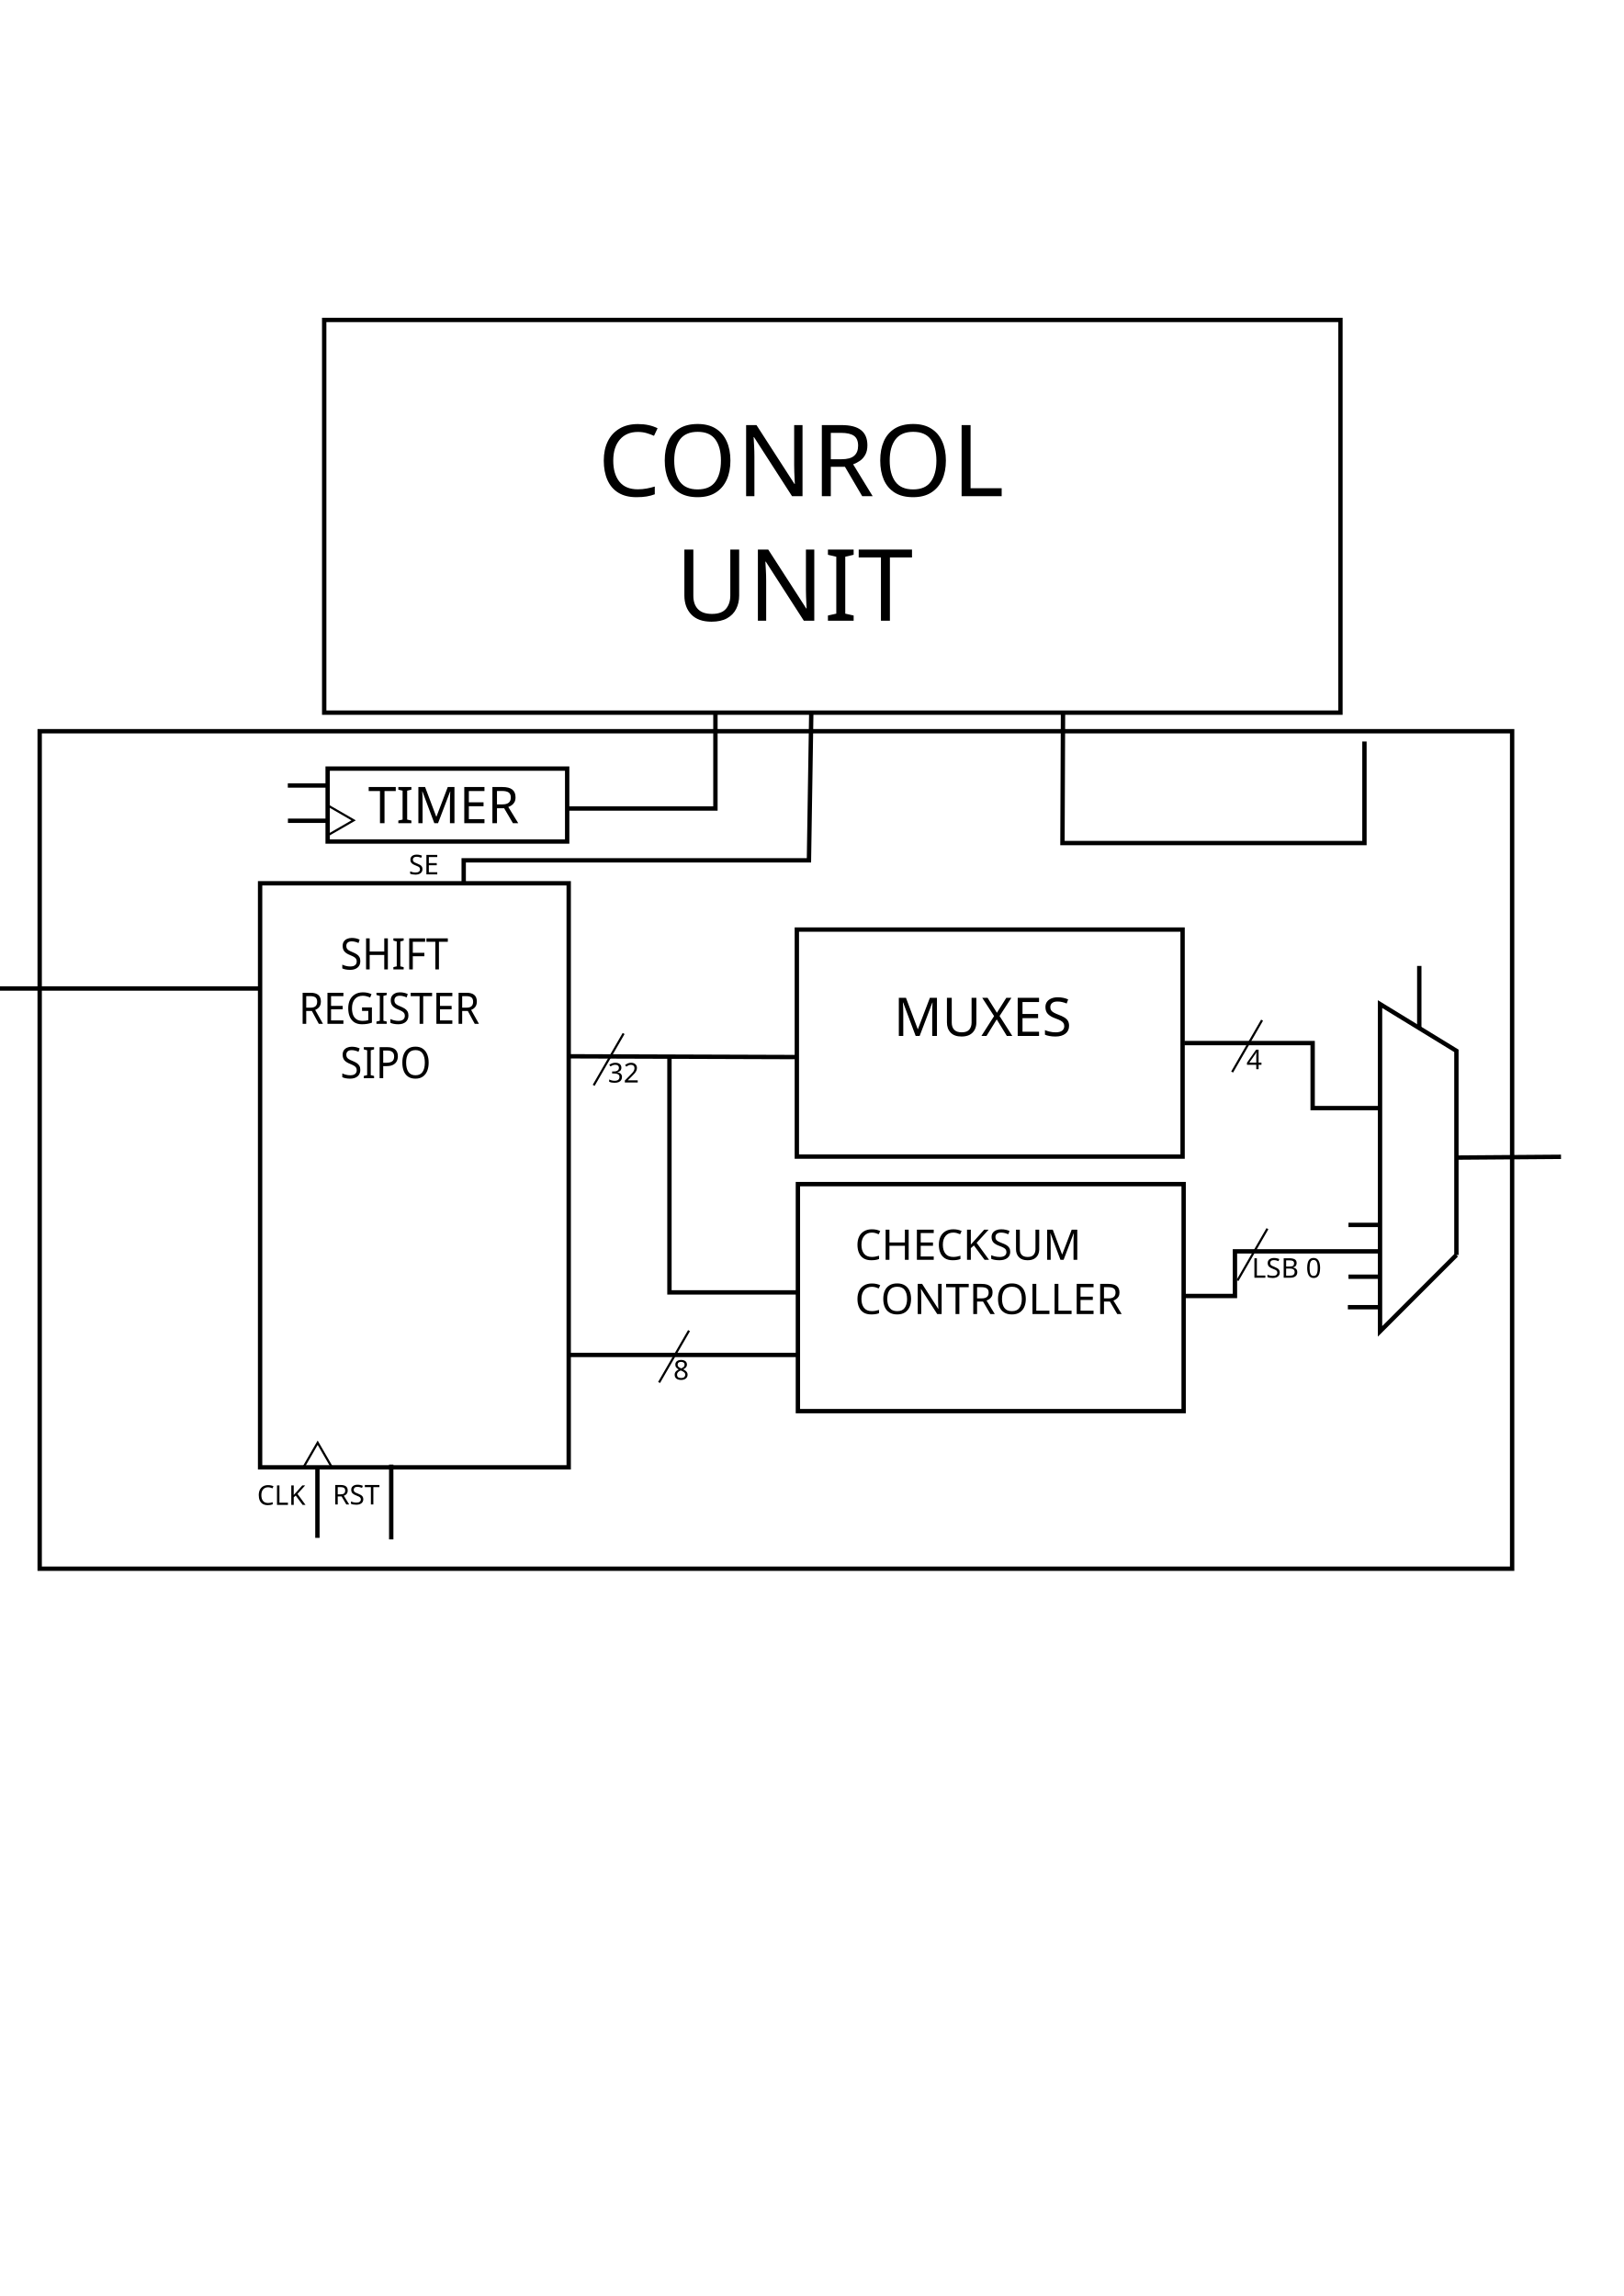
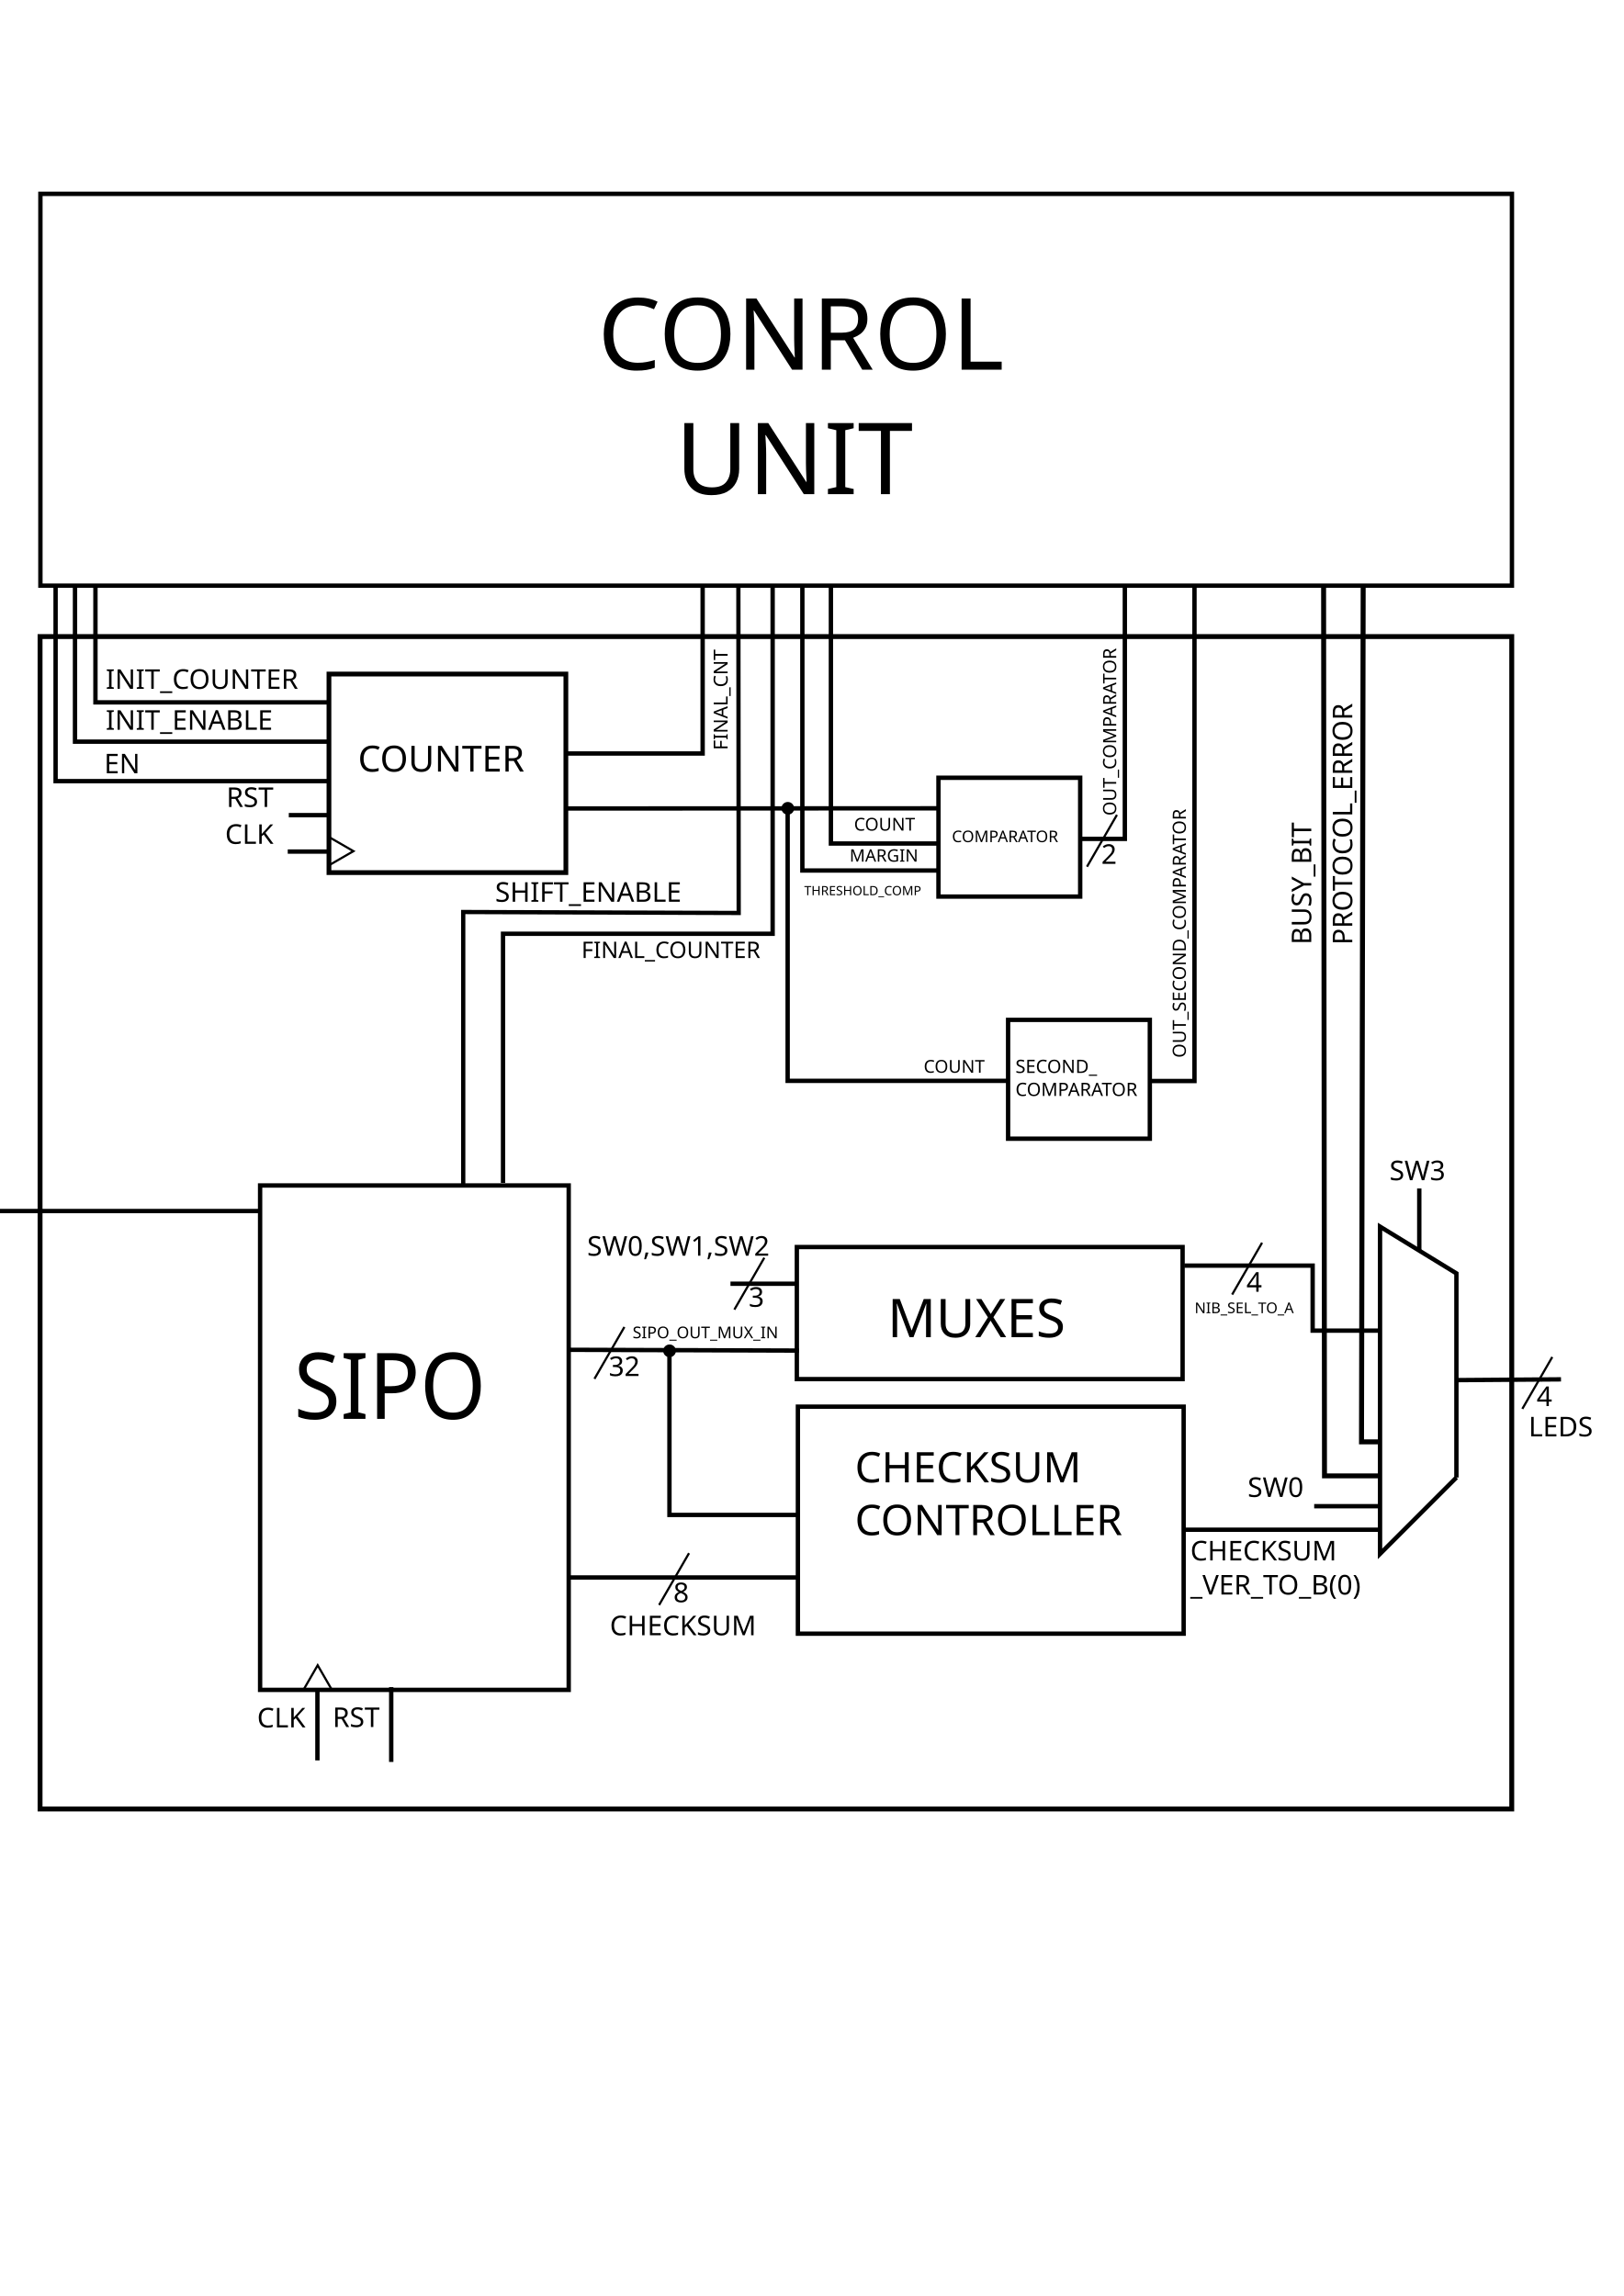
<svg xmlns="http://www.w3.org/2000/svg" width="210mm" height="297mm" viewBox="0 0 744.094 1052.362" id="svg2" version="1.1">
  <defs id="defs4" />
  <g id="layer1">
-     <rect style="fill:none;fill-opacity:1;stroke:#000000;stroke-width:2;stroke-linecap:round;stroke-miterlimit:4;stroke-dasharray:none;stroke-opacity:1" id="rect4136" width="465.714" height="180" x="148.571" y="146.648" />
-     <rect style="fill:none;fill-opacity:1;stroke:#000000;stroke-width:2;stroke-linecap:round;stroke-miterlimit:4;stroke-dasharray:none;stroke-opacity:1" id="rect4146" width="141.421" height="267.69" x="119.198" y="404.854" />
-     <rect style="fill:none;fill-opacity:1;stroke:#000000;stroke-width:2;stroke-linecap:round;stroke-miterlimit:4;stroke-dasharray:none;stroke-opacity:1" id="rect4148" width="176.777" height="104.046" x="365.168" y="426.068" />
-     <rect style="fill:none;fill-opacity:1;stroke:#000000;stroke-width:2;stroke-linecap:round;stroke-miterlimit:4;stroke-dasharray:none;stroke-opacity:1" id="rect4148-3" width="176.777" height="104.046" x="365.652" y="542.74" />
-     <path style="fill:none;fill-rule:evenodd;stroke:#000000;stroke-width:2;stroke-linecap:butt;stroke-linejoin:miter;stroke-miterlimit:4;stroke-dasharray:none;stroke-opacity:1" d="m 667.429,575.219 -35,35 0,-150 35,21.429 0,93.571" id="path4179" />
-     <path style="fill:none;fill-rule:evenodd;stroke:#000000;stroke-width:2;stroke-linecap:butt;stroke-linejoin:miter;stroke-opacity:1;stroke-miterlimit:4;stroke-dasharray:none;marker-mid:" d="m 260,484.148 105.714,0.357" id="path4181" />
-     <path style="fill:none;fill-rule:evenodd;stroke:#000000;stroke-width:2;stroke-linecap:butt;stroke-linejoin:miter;stroke-opacity:1;stroke-miterlimit:4;stroke-dasharray:none" d="m 306.786,484.505 0,107.857 58.929,0" id="path4183" />
-     <path style="fill:none;fill-rule:evenodd;stroke:#000000;stroke-width:2;stroke-linecap:butt;stroke-linejoin:miter;stroke-opacity:1;stroke-miterlimit:4;stroke-dasharray:none" d="m 260.114,621.027 105.056,0" id="path4483" />
-     <path style="fill:none;fill-rule:evenodd;stroke:#000000;stroke-width:2;stroke-linecap:butt;stroke-linejoin:miter;stroke-opacity:1;stroke-miterlimit:4;stroke-dasharray:none" d="m 542.199,594.005 23.739,0 0,-20.456 66.418,0" id="path4489" />
-     <path style="fill:none;fill-rule:evenodd;stroke:#000000;stroke-width:2;stroke-linecap:butt;stroke-linejoin:miter;stroke-opacity:1;stroke-miterlimit:4;stroke-dasharray:none" d="m 617.961,561.428 13.637,0" id="path4491" />
-     <path style="fill:none;fill-rule:evenodd;stroke:#000000;stroke-width:2;stroke-linecap:butt;stroke-linejoin:miter;stroke-miterlimit:4;stroke-dasharray:none;stroke-opacity:1" d="m 617.969,585.176 14.619,0" id="path4491-5" />
-     <path style="fill:none;fill-rule:evenodd;stroke:#000000;stroke-width:2;stroke-linecap:butt;stroke-linejoin:miter;stroke-miterlimit:4;stroke-dasharray:none;stroke-opacity:1" d="m 617.69,599.148 14.619,0" id="path4491-5-3" />
-     <path style="fill:none;fill-rule:evenodd;stroke:#000000;stroke-width:2;stroke-linecap:butt;stroke-linejoin:miter;stroke-opacity:1;stroke-miterlimit:4;stroke-dasharray:none" d="m 542.704,478.09 58.841,0 0,29.799 31.062,0" id="path4539" />
-     <rect style="fill:none;fill-opacity:1;stroke:#000000;stroke-width:2;stroke-linecap:round;stroke-miterlimit:4;stroke-dasharray:none;stroke-opacity:1" id="rect4148-5" width="109.765" height="33.432" x="150.152" y="352.278" />
-     <path style="fill:none;fill-rule:evenodd;stroke:#000000;stroke-width:2;stroke-linecap:butt;stroke-linejoin:miter;stroke-opacity:1;stroke-miterlimit:4;stroke-dasharray:none" d="m 260,370.576 67.857,0 0,-43.929" id="path4566" />
-     <text xml:space="preserve" style="font-style:normal;font-weight:normal;font-size:19.104px;line-height:125%;font-family:sans-serif;letter-spacing:0px;word-spacing:0px;fill:#000000;fill-opacity:1;stroke:none;stroke-width:1px;stroke-linecap:butt;stroke-linejoin:miter;stroke-opacity:1" x="142.929" y="425.607" id="text4568" transform="scale(0.9578469,1.044008)">
-       <tspan id="tspan4570" x="142.929" y="425.607">    SHIFT</tspan>
-       <tspan x="142.929" y="449.488" id="tspan4572">REGISTER</tspan>
-       <tspan x="142.929" y="473.368" id="tspan4574">    SIPO</tspan>
-       <tspan x="142.929" y="497.248" id="tspan4576" />
-     </text>
-     <text xml:space="preserve" style="font-style:normal;font-weight:normal;font-size:24.492px;line-height:125%;font-family:sans-serif;letter-spacing:0px;word-spacing:0px;fill:#000000;fill-opacity:1;stroke:none;stroke-width:1px;stroke-linecap:butt;stroke-linejoin:miter;stroke-opacity:1" x="409.537" y="474.834" id="text4588">
-       <tspan id="tspan4590" x="409.537" y="474.834">MUXES</tspan>
-     </text>
-     <text xml:space="preserve" style="font-style:normal;font-weight:normal;font-size:19.339px;line-height:125%;font-family:sans-serif;letter-spacing:0px;word-spacing:0px;fill:#000000;fill-opacity:1;stroke:none;stroke-width:1px;stroke-linecap:butt;stroke-linejoin:miter;stroke-opacity:1" x="391.759" y="577.438" id="text4592">
-       <tspan id="tspan4594" x="391.759" y="577.438">CHECKSUM</tspan>
-       <tspan x="391.759" y="602.28" id="tspan4596">CONTROLLER</tspan>
-     </text>
-     <flowRoot xml:space="preserve" id="flowRoot4598" style="font-style:normal;font-weight:normal;font-size:23.136px;line-height:125%;font-family:sans-serif;letter-spacing:0px;word-spacing:0px;fill:#000000;fill-opacity:1;stroke:none;stroke-width:1px;stroke-linecap:butt;stroke-linejoin:miter;stroke-opacity:1">
+     <rect style="fill:none;fill-opacity:1;stroke:#000000;stroke-width:2;stroke-linecap:round;stroke-miterlimit:4;stroke-dasharray:none;stroke-opacity:1" id="rect4136" width="674.361" height="179.596" x="18.514" y="88.85" />
+     <rect style="fill:none;fill-opacity:1;stroke:#000000;stroke-width:2;stroke-linecap:round;stroke-miterlimit:4;stroke-dasharray:none;stroke-opacity:1" id="rect4146" width="141.421" height="231.19" x="119.198" y="543.354" />
+     <rect style="fill:none;fill-opacity:1;stroke:#000000;stroke-width:2;stroke-linecap:round;stroke-miterlimit:4;stroke-dasharray:none;stroke-opacity:1" id="rect4148" width="176.777" height="60.546" x="365.168" y="571.568" />
+     <rect style="fill:none;fill-opacity:1;stroke:#000000;stroke-width:2;stroke-linecap:round;stroke-miterlimit:4;stroke-dasharray:none;stroke-opacity:1" id="rect4148-3" width="176.777" height="104.046" x="365.652" y="644.74" />
+     <path style="fill:none;fill-rule:evenodd;stroke:#000000;stroke-width:2;stroke-linecap:butt;stroke-linejoin:miter;stroke-miterlimit:4;stroke-dasharray:none;stroke-opacity:1" d="m 667.429,677.219 -35,35 0,-150 35,21.429 0,93.571" id="path4179" />
+     <path style="fill:none;fill-rule:evenodd;stroke:#000000;stroke-width:2;stroke-linecap:butt;stroke-linejoin:miter;stroke-miterlimit:4;stroke-dasharray:none;stroke-opacity:1" d="m 260.354,618.675 105.714,0.357" id="path4181" />
+     <path style="fill:none;fill-rule:evenodd;stroke:#000000;stroke-width:2;stroke-linecap:butt;stroke-linejoin:miter;stroke-miterlimit:4;stroke-dasharray:none;stroke-opacity:1" d="m 306.786,618.325 0,76.037 58.929,0" id="path4183" />
+     <path style="fill:none;fill-rule:evenodd;stroke:#000000;stroke-width:2;stroke-linecap:butt;stroke-linejoin:miter;stroke-miterlimit:4;stroke-dasharray:none;stroke-opacity:1" d="m 260.114,723.027 105.056,0" id="path4483" />
+     <path style="fill:none;fill-rule:evenodd;stroke:#000000;stroke-width:2.29;stroke-linecap:butt;stroke-linejoin:miter;stroke-miterlimit:4;stroke-dasharray:none;stroke-opacity:1" d="m 624.704,268.039 -0.731,375.179 -0.034,17.657 7.577,0" id="path4491" />
+     <path style="fill:none;fill-rule:evenodd;stroke:#000000;stroke-width:2.27;stroke-linecap:butt;stroke-linejoin:miter;stroke-miterlimit:4;stroke-dasharray:none;stroke-opacity:1;marker-mid:" d="m 606.565,268.35 0.378,373.655 0.035,34.455 25.764,0" id="path4491-5" />
+     <path style="fill:none;fill-rule:evenodd;stroke:#000000;stroke-width:2;stroke-linecap:butt;stroke-linejoin:miter;stroke-miterlimit:4;stroke-dasharray:none;stroke-opacity:1" d="m 542.516,701.148 13.447,0 76.347,0" id="path4491-5-3" />
+     <path style="fill:none;fill-rule:evenodd;stroke:#000000;stroke-width:2;stroke-linecap:butt;stroke-linejoin:miter;stroke-miterlimit:4;stroke-dasharray:none;stroke-opacity:1" d="m 542.704,580.09 12.198,0 46.644,0 0,29.799 31.062,0" id="path4539" />
+     <rect style="fill:none;fill-opacity:1;stroke:#000000;stroke-width:2.182;stroke-linecap:round;stroke-miterlimit:4;stroke-dasharray:none;stroke-opacity:1" id="rect4148-5" width="108.575" height="91.019" x="150.747" y="308.945" />
+     <text xml:space="preserve" style="font-style:normal;font-weight:normal;font-size:40.39px;line-height:125%;font-family:sans-serif;letter-spacing:0px;word-spacing:0px;fill:#000000;fill-opacity:1;stroke:none;stroke-width:1px;stroke-linecap:butt;stroke-linejoin:miter;stroke-opacity:1" x="98.636" y="521.952" id="text4568" transform="scale(0.957847,1.044008)">
+       <tspan x="98.636" y="521.952" id="tspan4572">   </tspan>
+       <tspan x="98.636" y="572.44" id="tspan4282" />
+       <tspan x="98.636" y="622.927" id="tspan4574">    SIPO</tspan>
+       <tspan x="98.636" y="673.414" id="tspan4576" />
+     </text>
+     <text xml:space="preserve" style="font-style:normal;font-weight:normal;font-size:24.492px;line-height:125%;font-family:sans-serif;letter-spacing:0px;word-spacing:0px;fill:#000000;fill-opacity:1;stroke:none;stroke-width:1px;stroke-linecap:butt;stroke-linejoin:miter;stroke-opacity:1" x="406.709" y="612.897" id="text4588">
+       <tspan id="tspan4590" x="406.709" y="612.897">MUXES</tspan>
+     </text>
+     <text xml:space="preserve" style="font-style:normal;font-weight:normal;font-size:19.339px;line-height:125%;font-family:sans-serif;letter-spacing:0px;word-spacing:0px;fill:#000000;fill-opacity:1;stroke:none;stroke-width:1px;stroke-linecap:butt;stroke-linejoin:miter;stroke-opacity:1" x="391.759" y="679.438" id="text4592">
+       <tspan id="tspan4594" x="391.759" y="679.438">CHECKSUM</tspan>
+       <tspan x="391.759" y="703.612" id="tspan4596">CONTROLLER</tspan>
+     </text>
+     <flowRoot xml:space="preserve" id="flowRoot4598" style="font-style:normal;font-weight:normal;font-size:23.136px;line-height:125%;font-family:sans-serif;letter-spacing:0px;word-spacing:0px;fill:#000000;fill-opacity:1;stroke:none;stroke-width:1px;stroke-linecap:butt;stroke-linejoin:miter;stroke-opacity:1" transform="translate(0,102)">
      <flowRegion id="flowRegion4600">
        <rect id="rect4602" width="27.764" height="137.497" x="640.397" y="491.657" />
      </flowRegion>
      <flowPara id="flowPara4604">M</flowPara>
      <flowPara id="flowPara4606">U</flowPara>
      <flowPara id="flowPara4608">X</flowPara>
    </flowRoot>
-     <text xml:space="preserve" style="font-style:normal;font-weight:normal;font-size:45.653px;line-height:125%;font-family:sans-serif;letter-spacing:0px;word-spacing:0px;fill:#000000;fill-opacity:1;stroke:none;stroke-width:1px;stroke-linecap:butt;stroke-linejoin:miter;stroke-opacity:1" x="273.91" y="227.43" id="text4610">
-       <tspan id="tspan4612" x="273.91" y="227.43">CONROL</tspan>
-       <tspan x="273.91" y="284.496" id="tspan4614">   UNIT</tspan>
-     </text>
-     <text xml:space="preserve" style="font-style:normal;font-weight:normal;font-size:23.189px;line-height:125%;font-family:sans-serif;letter-spacing:0px;word-spacing:0px;fill:#000000;fill-opacity:1;stroke:none;stroke-width:1px;stroke-linecap:butt;stroke-linejoin:miter;stroke-opacity:1" x="168.727" y="377.292" id="text4616">
-       <tspan id="tspan4618" x="168.727" y="377.292">TIMER</tspan>
-     </text>
-     <path style="fill:none;fill-rule:evenodd;stroke:#000000;stroke-width:2;stroke-linecap:butt;stroke-linejoin:miter;stroke-opacity:1;stroke-miterlimit:4;stroke-dasharray:none" d="m -57.143,453.076 176.341,0" id="path4624" />
-     <path style="fill:none;fill-rule:evenodd;stroke:#000000;stroke-width:2;stroke-linecap:butt;stroke-linejoin:miter;stroke-opacity:1;stroke-miterlimit:4;stroke-dasharray:none" d="m 145.462,672.545 0,32.325" id="path4626" />
-     <path style="fill:none;fill-rule:evenodd;stroke:#000000;stroke-width:2;stroke-linecap:butt;stroke-linejoin:miter;stroke-opacity:1;stroke-miterlimit:4;stroke-dasharray:none" d="m 179.286,671.291 0,34.286" id="path4628" />
-     <path style="fill:none;fill-rule:evenodd;stroke:#000000;stroke-width:2;stroke-linecap:butt;stroke-linejoin:miter;stroke-opacity:1;stroke-miterlimit:4;stroke-dasharray:none" d="m 212.5,404.862 0,-10.536 158.214,0 1.071,-67.679" id="path4642" />
-     <text xml:space="preserve" style="font-style:normal;font-weight:normal;font-size:12.5px;line-height:125%;font-family:sans-serif;letter-spacing:0px;word-spacing:0px;fill:#000000;fill-opacity:1;stroke:none;stroke-width:1px;stroke-linecap:butt;stroke-linejoin:miter;stroke-opacity:1" x="187.321" y="400.755" id="text4663">
-       <tspan id="tspan4665" x="187.321" y="400.755">SE</tspan>
-     </text>
-     <text xml:space="preserve" style="font-style:normal;font-weight:normal;font-size:12.5px;line-height:125%;font-family:sans-serif;letter-spacing:0px;word-spacing:0px;fill:#000000;fill-opacity:1;stroke:none;stroke-width:1px;stroke-linecap:butt;stroke-linejoin:miter;stroke-opacity:1" x="117.815" y="689.748" id="text4667">
-       <tspan id="tspan4669" x="117.815" y="689.748">CLK</tspan>
-     </text>
-     <text xml:space="preserve" style="font-style:normal;font-weight:normal;font-size:12.5px;line-height:125%;font-family:sans-serif;letter-spacing:0px;word-spacing:0px;fill:#000000;fill-opacity:1;stroke:none;stroke-width:1px;stroke-linecap:butt;stroke-linejoin:miter;stroke-opacity:1" x="152.425" y="689.562" id="text4671">
-       <tspan id="tspan4673" x="152.425" y="689.562">RST</tspan>
-       <tspan x="152.425" y="705.187" id="tspan4675" />
-     </text>
-     <path style="fill:none;fill-rule:evenodd;stroke:#000000;stroke-width:2;stroke-linecap:butt;stroke-linejoin:miter;stroke-opacity:1;stroke-miterlimit:4;stroke-dasharray:none" d="m 650.412,471.019 0,-28.284" id="path4677" />
-     <path style="fill:none;fill-rule:evenodd;stroke:#000000;stroke-width:2;stroke-linecap:butt;stroke-linejoin:miter;stroke-opacity:1;stroke-miterlimit:4;stroke-dasharray:none" d="m 487.146,326.315 -0.253,60.104 138.391,0 0,-46.557" id="path4679" />
-     <rect style="fill:none;fill-opacity:1;stroke:#000000;stroke-width:2;stroke-linecap:butt;stroke-linejoin:miter;stroke-miterlimit:4;stroke-dasharray:none;stroke-opacity:1" id="rect4681" width="674.782" height="383.858" x="18.183" y="335.154" />
-     <path style="fill:none;fill-rule:evenodd;stroke:#000000;stroke-width:2;stroke-linecap:butt;stroke-linejoin:miter;stroke-opacity:1;stroke-miterlimit:4;stroke-dasharray:none" d="m 667.5,530.576 47.857,-0.357" id="path4683" />
-     <text xml:space="preserve" style="font-style:normal;font-weight:normal;font-size:12.5px;line-height:125%;font-family:sans-serif;letter-spacing:0px;word-spacing:0px;fill:#000000;fill-opacity:1;stroke:none;stroke-width:1px;stroke-linecap:butt;stroke-linejoin:miter;stroke-opacity:1" x="-50.357" y="447.005" id="text4685">
-       <tspan id="tspan4687" x="-50.357" y="447.005">D_IN</tspan>
-       <tspan x="-50.357" y="462.63" id="tspan4689" />
-     </text>
-     <path style="fill:none;fill-rule:evenodd;stroke:#000000;stroke-width:1px;stroke-linecap:butt;stroke-linejoin:miter;stroke-opacity:1" d="m 302.036,633.654 13.722,-23.768" id="path4693" />
-     <text xml:space="preserve" style="font-style:normal;font-weight:normal;font-size:12.5px;line-height:125%;font-family:sans-serif;letter-spacing:0px;word-spacing:0px;fill:#000000;fill-opacity:1;stroke:none;stroke-width:1px;stroke-linecap:butt;stroke-linejoin:miter;stroke-opacity:1" x="308.571" y="632.362" id="text4695">
-       <tspan id="tspan4697" x="308.571" y="632.362">8</tspan>
-       <tspan x="308.571" y="647.987" id="tspan4699" />
-     </text>
-     <path style="fill:none;fill-rule:evenodd;stroke:#000000;stroke-width:1px;stroke-linecap:butt;stroke-linejoin:miter;stroke-opacity:1" d="m 272.067,497.46 13.722,-23.768" id="path4693-6" />
-     <text xml:space="preserve" style="font-style:normal;font-weight:normal;font-size:12.5px;line-height:125%;font-family:sans-serif;letter-spacing:0px;word-spacing:0px;fill:#000000;fill-opacity:1;stroke:none;stroke-width:1px;stroke-linecap:butt;stroke-linejoin:miter;stroke-opacity:1" x="278.603" y="496.168" id="text4695-1">
-       <tspan id="tspan4697-3" x="278.603" y="496.168">32</tspan>
-       <tspan x="278.603" y="511.793" id="tspan4740" />
-       <tspan x="278.603" y="527.418" id="tspan4699-2" />
-     </text>
-     <path style="fill:none;fill-rule:evenodd;stroke:#000000;stroke-width:1px;stroke-linecap:butt;stroke-linejoin:miter;stroke-opacity:1" d="m 564.648,491.363 13.722,-23.768" id="path4693-6-1" />
-     <text xml:space="preserve" style="font-style:normal;font-weight:normal;font-size:12.5px;line-height:125%;font-family:sans-serif;letter-spacing:0px;word-spacing:0px;fill:#000000;fill-opacity:1;stroke:none;stroke-width:1px;stroke-linecap:butt;stroke-linejoin:miter;stroke-opacity:1" x="571.183" y="490.071" id="text4695-1-5">
-       <tspan id="tspan4697-3-9" x="571.183" y="490.071">4</tspan>
-       <tspan x="571.183" y="505.696" id="tspan4769" />
-       <tspan x="571.183" y="521.321" id="tspan4740-9" />
-       <tspan x="571.183" y="536.946" id="tspan4699-2-1" />
-     </text>
-     <path style="fill:none;fill-rule:evenodd;stroke:#000000;stroke-width:1px;stroke-linecap:butt;stroke-linejoin:miter;stroke-opacity:1" d="m 567.103,586.925 13.722,-23.768" id="path4693-6-1-4" />
-     <text xml:space="preserve" style="font-style:normal;font-weight:normal;font-size:12.5px;line-height:125%;font-family:sans-serif;letter-spacing:0px;word-spacing:0px;fill:#000000;fill-opacity:1;stroke:none;stroke-width:1px;stroke-linecap:butt;stroke-linejoin:miter;stroke-opacity:1" x="573.639" y="585.633" id="text4695-1-5-9">
-       <tspan id="tspan4697-3-9-1" x="573.639" y="585.633">LSB 0</tspan>
-       <tspan x="573.639" y="601.258" id="tspan4801" />
-       <tspan x="573.639" y="616.883" id="tspan4769-0" />
-       <tspan x="573.639" y="632.508" id="tspan4740-9-7" />
-       <tspan x="573.639" y="648.133" id="tspan4699-2-1-5" />
-     </text>
-     <path style="fill:none;fill-rule:evenodd;stroke:#000000;stroke-width:1px;stroke-linecap:butt;stroke-linejoin:miter;stroke-opacity:1" d="m 139.018,672.63 6.562,-11.365 6.507,11.271" id="path4805" />
-     <path style="fill:none;fill-rule:evenodd;stroke:#000000;stroke-width:1px;stroke-linecap:butt;stroke-linejoin:miter;stroke-opacity:1" d="m 150.696,369.441 11.365,6.562 -11.271,6.507" id="path4805-8" />
-     <path style="fill:none;fill-rule:evenodd;stroke:#000000;stroke-width:2;stroke-linecap:butt;stroke-linejoin:miter;stroke-opacity:1;stroke-miterlimit:4;stroke-dasharray:none" d="m 150.26,376.191 -18.309,0" id="path4822" />
-     <path style="fill:none;fill-rule:evenodd;stroke:#000000;stroke-width:2;stroke-linecap:butt;stroke-linejoin:miter;stroke-miterlimit:4;stroke-dasharray:none;stroke-opacity:1" d="m 150.134,360.029 -18.236,0" id="path4824" />
+     <text xml:space="preserve" style="font-style:normal;font-weight:normal;font-size:45.653px;line-height:125%;font-family:sans-serif;letter-spacing:0px;word-spacing:0px;fill:#000000;fill-opacity:1;stroke:none;stroke-width:1px;stroke-linecap:butt;stroke-linejoin:miter;stroke-opacity:1" x="273.91" y="169.43" id="text4610">
+       <tspan id="tspan4612" x="273.91" y="169.43">CONROL</tspan>
+       <tspan x="273.91" y="226.496" id="tspan4614">   UNIT</tspan>
+     </text>
+     <text xml:space="preserve" style="font-style:normal;font-weight:normal;font-size:16.511px;line-height:125%;font-family:sans-serif;letter-spacing:0px;word-spacing:0px;fill:#000000;fill-opacity:1;stroke:none;stroke-width:1px;stroke-linecap:butt;stroke-linejoin:miter;stroke-opacity:1" x="164.051" y="353.648" id="text4616">
+       <tspan id="tspan4618" x="164.051" y="353.648">COUNTER</tspan>
+     </text>
+     <path style="fill:none;fill-rule:evenodd;stroke:#000000;stroke-width:2;stroke-linecap:butt;stroke-linejoin:miter;stroke-miterlimit:4;stroke-dasharray:none;stroke-opacity:1" d="m -57.143,555.076 176.341,0" id="path4624" />
+     <path style="fill:none;fill-rule:evenodd;stroke:#000000;stroke-width:2;stroke-linecap:butt;stroke-linejoin:miter;stroke-miterlimit:4;stroke-dasharray:none;stroke-opacity:1" d="m 145.462,774.545 0,32.325" id="path4626" />
+     <path style="fill:none;fill-rule:evenodd;stroke:#000000;stroke-width:2;stroke-linecap:butt;stroke-linejoin:miter;stroke-miterlimit:4;stroke-dasharray:none;stroke-opacity:1" d="m 179.286,773.291 0,34.286" id="path4628" />
+     <path style="fill:none;fill-rule:evenodd;stroke:#000000;stroke-width:1.944;stroke-linecap:butt;stroke-linejoin:miter;stroke-miterlimit:4;stroke-dasharray:none;stroke-opacity:1" d="m 212.285,543.365 0,-109.003 0,-16.346 90.949,0.317 35.282,0.123 c 0,0 -0.038,-40.317 -0.057,-60.475 -0.028,-29.891 -0.085,-89.672 -0.085,-89.672" id="path4642" />
+     <text xml:space="preserve" style="font-style:normal;font-weight:normal;font-size:12.5px;line-height:125%;font-family:sans-serif;letter-spacing:0px;word-spacing:0px;fill:#000000;fill-opacity:1;stroke:none;stroke-width:1px;stroke-linecap:butt;stroke-linejoin:miter;stroke-opacity:1" x="117.815" y="791.748" id="text4667">
+       <tspan id="tspan4669" x="117.815" y="791.748">CLK</tspan>
+     </text>
+     <text xml:space="preserve" style="font-style:normal;font-weight:normal;font-size:12.5px;line-height:125%;font-family:sans-serif;letter-spacing:0px;word-spacing:0px;fill:#000000;fill-opacity:1;stroke:none;stroke-width:1px;stroke-linecap:butt;stroke-linejoin:miter;stroke-opacity:1" x="152.425" y="791.562" id="text4671">
+       <tspan id="tspan4673" x="152.425" y="791.562">RST</tspan>
+       <tspan x="152.425" y="807.187" id="tspan4675" />
+     </text>
+     <path style="fill:none;fill-rule:evenodd;stroke:#000000;stroke-width:2;stroke-linecap:butt;stroke-linejoin:miter;stroke-miterlimit:4;stroke-dasharray:none;stroke-opacity:1" d="m 650.412,573.019 0,-28.284" id="path4677" />
+     <rect style="fill:none;fill-opacity:1;stroke:#000000;stroke-width:2.242;stroke-linecap:butt;stroke-linejoin:miter;stroke-miterlimit:4;stroke-dasharray:none;stroke-opacity:1" id="rect4681" width="674.429" height="537.379" x="18.359" y="291.765" />
+     <path style="fill:none;fill-rule:evenodd;stroke:#000000;stroke-width:2;stroke-linecap:butt;stroke-linejoin:miter;stroke-miterlimit:4;stroke-dasharray:none;stroke-opacity:1" d="m 667.5,632.576 47.857,-0.357" id="path4683" />
+     <text xml:space="preserve" style="font-style:normal;font-weight:normal;font-size:12.5px;line-height:125%;font-family:sans-serif;letter-spacing:0px;word-spacing:0px;fill:#000000;fill-opacity:1;stroke:none;stroke-width:1px;stroke-linecap:butt;stroke-linejoin:miter;stroke-opacity:1" x="-50.357" y="549.005" id="text4685">
+       <tspan id="tspan4687" x="-50.357" y="549.005">D_IN</tspan>
+       <tspan x="-50.357" y="564.63" id="tspan4689" />
+     </text>
+     <path style="fill:none;fill-rule:evenodd;stroke:#000000;stroke-width:1px;stroke-linecap:butt;stroke-linejoin:miter;stroke-opacity:1" d="m 302.036,735.654 13.722,-23.768" id="path4693" />
+     <text xml:space="preserve" style="font-style:normal;font-weight:normal;font-size:12.5px;line-height:125%;font-family:sans-serif;letter-spacing:0px;word-spacing:0px;fill:#000000;fill-opacity:1;stroke:none;stroke-width:1px;stroke-linecap:butt;stroke-linejoin:miter;stroke-opacity:1" x="308.571" y="734.362" id="text4695">
+       <tspan id="tspan4697" x="308.571" y="734.362">8</tspan>
+       <tspan x="308.571" y="749.987" id="tspan4699" />
+     </text>
+     <path style="fill:none;fill-rule:evenodd;stroke:#000000;stroke-width:1px;stroke-linecap:butt;stroke-linejoin:miter;stroke-opacity:1" d="m 272.421,631.987 13.722,-23.768" id="path4693-6" />
+     <text xml:space="preserve" style="font-style:normal;font-weight:normal;font-size:12.5px;line-height:125%;font-family:sans-serif;letter-spacing:0px;word-spacing:0px;fill:#000000;fill-opacity:1;stroke:none;stroke-width:1px;stroke-linecap:butt;stroke-linejoin:miter;stroke-opacity:1" x="278.957" y="630.695" id="text4695-1">
+       <tspan id="tspan4697-3" x="278.957" y="630.695">32</tspan>
+       <tspan x="278.957" y="646.32" id="tspan4740" />
+       <tspan x="278.957" y="661.945" id="tspan4699-2" />
+     </text>
+     <path style="fill:none;fill-rule:evenodd;stroke:#000000;stroke-width:1px;stroke-linecap:butt;stroke-linejoin:miter;stroke-opacity:1" d="m 564.648,593.363 13.722,-23.768" id="path4693-6-1" />
+     <text xml:space="preserve" style="font-style:normal;font-weight:normal;font-size:12.5px;line-height:125%;font-family:sans-serif;letter-spacing:0px;word-spacing:0px;fill:#000000;fill-opacity:1;stroke:none;stroke-width:1px;stroke-linecap:butt;stroke-linejoin:miter;stroke-opacity:1" x="571.183" y="592.071" id="text4695-1-5">
+       <tspan id="tspan4697-3-9" x="571.183" y="592.071">4</tspan>
+       <tspan x="571.183" y="607.696" id="tspan4769" />
+       <tspan x="571.183" y="623.321" id="tspan4740-9" />
+       <tspan x="571.183" y="638.946" id="tspan4699-2-1" />
+     </text>
+     <path style="fill:none;fill-rule:evenodd;stroke:#000000;stroke-width:1px;stroke-linecap:butt;stroke-linejoin:miter;stroke-opacity:1" d="m 139.018,774.63 6.562,-11.365 6.507,11.271" id="path4805" />
+     <path style="fill:none;fill-rule:evenodd;stroke:#000000;stroke-width:1px;stroke-linecap:butt;stroke-linejoin:miter;stroke-opacity:1" d="m 150.607,383.562 11.365,6.562 -11.271,6.507" id="path4805-8" />
+     <path style="fill:none;fill-rule:evenodd;stroke:#000000;stroke-width:2;stroke-linecap:butt;stroke-linejoin:miter;stroke-miterlimit:4;stroke-dasharray:none;stroke-opacity:1" d="m 150.172,390.313 -18.309,0" id="path4822" />
+     <path style="fill:none;fill-rule:evenodd;stroke:#000000;stroke-width:2;stroke-linecap:butt;stroke-linejoin:miter;stroke-miterlimit:4;stroke-dasharray:none;stroke-opacity:1" d="m 150.134,358.029 -124.656,0 0,-89.417" id="path4824" />
+     <text xml:space="preserve" style="font-style:normal;font-weight:normal;font-size:12.5px;line-height:125%;font-family:sans-serif;letter-spacing:0px;word-spacing:0px;fill:#000000;fill-opacity:1;stroke:none;stroke-width:1px;stroke-linecap:butt;stroke-linejoin:miter;stroke-opacity:1" x="226.88" y="413.314" id="text3413">
+       <tspan id="tspan3415" x="226.88" y="413.314">SHIFT_ENABLE</tspan>
+     </text>
+     <path style="fill:none;fill-rule:evenodd;stroke:#000000;stroke-width:2;stroke-linecap:butt;stroke-linejoin:miter;stroke-miterlimit:4;stroke-dasharray:none;stroke-opacity:1" d="m 150.19,339.934 -115.817,0 0,-71.753" id="path4824-3" />
+     <text xml:space="preserve" style="font-style:normal;font-weight:normal;font-size:12.5px;line-height:125%;font-family:sans-serif;letter-spacing:0px;word-spacing:0px;fill:#000000;fill-opacity:1;stroke:none;stroke-width:1px;stroke-linecap:butt;stroke-linejoin:miter;stroke-opacity:1" x="48.437" y="315.734" id="text4272">
+       <tspan id="tspan4274" x="48.437" y="315.734">INIT_COUNTER</tspan>
+     </text>
+     <text xml:space="preserve" style="font-style:normal;font-weight:normal;font-size:12.5px;line-height:125%;font-family:sans-serif;letter-spacing:0px;word-spacing:0px;fill:#000000;fill-opacity:1;stroke:none;stroke-width:1px;stroke-linecap:butt;stroke-linejoin:miter;stroke-opacity:1" x="48.437" y="334.472" id="text4276">
+       <tspan id="tspan4278" x="48.437" y="334.472">INIT_ENABLE</tspan>
+     </text>
+     <path style="fill:none;fill-rule:evenodd;stroke:#000000;stroke-width:2;stroke-linecap:butt;stroke-linejoin:miter;stroke-miterlimit:4;stroke-dasharray:none;stroke-opacity:1" d="m 150.363,321.921 -106.625,0 0,-53.121" id="path4824-3-5" />
+     <text xml:space="preserve" style="font-style:normal;font-weight:normal;font-size:12.5px;line-height:125%;font-family:sans-serif;letter-spacing:0px;word-spacing:0px;fill:#000000;fill-opacity:1;stroke:none;stroke-width:1px;stroke-linecap:butt;stroke-linejoin:miter;stroke-opacity:1" x="47.73" y="354.448" id="text4299">
+       <tspan id="tspan4301" x="47.73" y="354.448">EN</tspan>
+       <tspan x="47.73" y="370.073" id="tspan4303" />
+     </text>
+     <text xml:space="preserve" style="font-style:normal;font-weight:normal;font-size:12.5px;line-height:125%;font-family:sans-serif;letter-spacing:0px;word-spacing:0px;fill:#000000;fill-opacity:1;stroke:none;stroke-width:1px;stroke-linecap:butt;stroke-linejoin:miter;stroke-opacity:1" x="103.149" y="386.777" id="text4305">
+       <tspan id="tspan4307" x="103.149" y="386.777">CLK</tspan>
+     </text>
+     <text xml:space="preserve" style="font-style:normal;font-weight:normal;font-size:12.5px;line-height:125%;font-family:sans-serif;letter-spacing:0px;word-spacing:0px;fill:#000000;fill-opacity:1;stroke:none;stroke-width:1px;stroke-linecap:butt;stroke-linejoin:miter;stroke-opacity:1" x="464.5" y="377.862" id="text4311">
+       <tspan id="tspan4313" x="464.5" y="377.862" />
+     </text>
+     <text xml:space="preserve" style="font-style:normal;font-weight:normal;font-size:12.5px;line-height:125%;font-family:sans-serif;letter-spacing:0px;word-spacing:0px;fill:#000000;fill-opacity:1;stroke:none;stroke-width:1px;stroke-linecap:butt;stroke-linejoin:miter;stroke-opacity:1" x="545.49" y="715.216" id="text4315">
+       <tspan id="tspan4317" x="545.49" y="715.216">CHECKSUM</tspan>
+       <tspan x="545.49" y="730.841" id="tspan4686">_VER_TO_B(0)</tspan>
+       <tspan x="545.49" y="746.466" id="tspan4688" />
+     </text>
+     <text xml:space="preserve" style="font-style:normal;font-weight:normal;font-size:12.5px;line-height:125%;font-family:sans-serif;letter-spacing:0px;word-spacing:0px;fill:#000000;fill-opacity:1;stroke:none;stroke-width:1px;stroke-linecap:butt;stroke-linejoin:miter;stroke-opacity:1" x="-432.959" y="600.905" id="text4319" transform="matrix(0,-1,1,0,0,0)">
+       <tspan id="tspan4321" x="-432.959" y="600.905">BUSY_BIT</tspan>
+     </text>
+     <path style="fill:none;fill-rule:evenodd;stroke:#000000;stroke-width:2;stroke-linecap:butt;stroke-linejoin:miter;stroke-miterlimit:4;stroke-dasharray:none;stroke-opacity:1" d="m 632.125,690.362 -29.875,0" id="path4323" />
+     <text xml:space="preserve" style="font-style:normal;font-weight:normal;font-size:12.5px;line-height:125%;font-family:sans-serif;letter-spacing:0px;word-spacing:0px;fill:#000000;fill-opacity:1;stroke:none;stroke-width:1px;stroke-linecap:butt;stroke-linejoin:miter;stroke-opacity:1" x="571.75" y="686.112" id="text4325">
+       <tspan id="tspan4327" x="571.75" y="686.112">SW0</tspan>
+       <tspan x="571.75" y="701.737" id="tspan4329" />
+     </text>
+     <text xml:space="preserve" style="font-style:normal;font-weight:normal;font-size:12.5px;line-height:125%;font-family:sans-serif;letter-spacing:0px;word-spacing:0px;fill:#000000;fill-opacity:1;stroke:none;stroke-width:1px;stroke-linecap:butt;stroke-linejoin:miter;stroke-opacity:1" x="-433.075" y="619.701" id="text4331" transform="matrix(0,-1,1,0,0,0)">
+       <tspan id="tspan4333" x="-433.075" y="619.701">PROTOCOL_ERROR</tspan>
+     </text>
+     <path style="fill:none;fill-rule:evenodd;stroke:#000000;stroke-width:2;stroke-linecap:butt;stroke-linejoin:miter;stroke-miterlimit:4;stroke-dasharray:none;stroke-opacity:1" d="m 334.75,588.396 30,0" id="path4335" />
+     <text xml:space="preserve" style="font-style:normal;font-weight:normal;font-size:12.5px;line-height:125%;font-family:sans-serif;letter-spacing:0px;word-spacing:0px;fill:#000000;fill-opacity:1;stroke:none;stroke-width:1px;stroke-linecap:butt;stroke-linejoin:miter;stroke-opacity:1" x="269.061" y="575.55" id="text4337">
+       <tspan id="tspan4339" x="269.061" y="575.55">SW0,SW1,SW2</tspan>
+     </text>
+     <path style="fill:none;fill-rule:evenodd;stroke:#000000;stroke-width:1px;stroke-linecap:butt;stroke-linejoin:miter;stroke-opacity:1" d="m 336.536,600.25 13.722,-23.768" id="path4693-6-3" />
+     <text xml:space="preserve" style="font-style:normal;font-weight:normal;font-size:12.5px;line-height:125%;font-family:sans-serif;letter-spacing:0px;word-spacing:0px;fill:#000000;fill-opacity:1;stroke:none;stroke-width:1px;stroke-linecap:butt;stroke-linejoin:miter;stroke-opacity:1" x="343.072" y="598.958" id="text4695-1-56">
+       <tspan id="tspan4697-3-2" x="343.072" y="598.958">3</tspan>
+       <tspan x="343.072" y="614.583" id="tspan4368" />
+       <tspan x="343.072" y="630.208" id="tspan4740-91" />
+       <tspan x="343.072" y="645.833" id="tspan4699-2-2" />
+     </text>
+     <text xml:space="preserve" style="font-style:normal;font-weight:normal;font-size:12.5px;line-height:125%;font-family:sans-serif;letter-spacing:0px;word-spacing:0px;fill:#000000;fill-opacity:1;stroke:none;stroke-width:1px;stroke-linecap:butt;stroke-linejoin:miter;stroke-opacity:1" x="636.75" y="540.947" id="text4370">
+       <tspan id="tspan4372" x="636.75" y="540.947">SW3</tspan>
+       <tspan x="636.75" y="556.572" id="tspan4374" />
+     </text>
+     <path style="fill:none;fill-rule:evenodd;stroke:#000000;stroke-width:2;stroke-linecap:butt;stroke-linejoin:miter;stroke-miterlimit:4;stroke-dasharray:none;stroke-opacity:1" d="m 150.655,373.612 -18.309,0" id="path4822-7" />
+     <text xml:space="preserve" style="font-style:normal;font-weight:normal;font-size:12.5px;line-height:125%;font-family:sans-serif;letter-spacing:0px;word-spacing:0px;fill:#000000;fill-opacity:1;stroke:none;stroke-width:1px;stroke-linecap:butt;stroke-linejoin:miter;stroke-opacity:1" x="103.75" y="369.862" id="text4391">
+       <tspan id="tspan4393" x="103.75" y="369.862">RST</tspan>
+     </text>
+     <text xml:space="preserve" style="font-style:normal;font-weight:normal;font-size:8.921px;line-height:125%;font-family:sans-serif;letter-spacing:0px;word-spacing:0px;fill:#000000;fill-opacity:1;stroke:none;stroke-width:1px;stroke-linecap:butt;stroke-linejoin:miter;stroke-opacity:1" x="-343.81" y="333.446" id="text4395" transform="matrix(0,-1,1,0,0,0)">
+       <tspan id="tspan4397" x="-343.81" y="333.446">FINAL_CNT</tspan>
+     </text>
+     <rect style="fill:none;fill-opacity:1;stroke:#000000;stroke-width:2;stroke-linecap:round;stroke-miterlimit:4;stroke-dasharray:none;stroke-opacity:1" id="rect4148-5-0" width="64.951" height="54.449" x="430.067" y="356.485" />
+     <path style="fill:none;fill-rule:evenodd;stroke:#000000;stroke-width:2;stroke-linecap:butt;stroke-linejoin:miter;stroke-opacity:1;stroke-miterlimit:4;stroke-dasharray:none" d="m 367.696,267.827 0,131.168 62.756,0" id="path4431" />
+     <text xml:space="preserve" style="font-style:normal;font-weight:normal;font-size:5.86px;line-height:125%;font-family:sans-serif;letter-spacing:0px;word-spacing:0px;fill:#000000;fill-opacity:1;stroke:none;stroke-width:1px;stroke-linecap:butt;stroke-linejoin:miter;stroke-opacity:1" x="368.56" y="410.307" id="text4433">
+       <tspan id="tspan4435" x="368.56" y="410.307">THRESHOLD_COMP</tspan>
+       <tspan x="368.56" y="417.631" id="tspan4437" />
+     </text>
+     <path style="fill:none;fill-rule:evenodd;stroke:#000000;stroke-width:2;stroke-linecap:butt;stroke-linejoin:miter;stroke-opacity:1;stroke-miterlimit:4;stroke-dasharray:none" d="m 429.567,386.621 -48.79,0 0,-118.259" id="path4439" />
+     <text xml:space="preserve" style="font-style:normal;font-weight:normal;font-size:7.872px;line-height:125%;font-family:sans-serif;letter-spacing:0px;word-spacing:0px;fill:#000000;fill-opacity:1;stroke:none;stroke-width:1px;stroke-linecap:butt;stroke-linejoin:miter;stroke-opacity:1" x="389.336" y="394.928" id="text4441">
+       <tspan id="tspan4443" x="389.336" y="394.928">MARGIN</tspan>
+     </text>
+     <path style="fill:none;fill-rule:evenodd;stroke:#000000;stroke-width:2;stroke-linecap:butt;stroke-linejoin:miter;stroke-miterlimit:4;stroke-dasharray:none;stroke-opacity:1" d="m 258.454,370.565 171.644,-0.078" id="path4447" />
+     <path style="fill:none;fill-rule:evenodd;stroke:#000000;stroke-width:1px;stroke-linecap:butt;stroke-linejoin:miter;stroke-opacity:1" d="m 327.921,370.623 -0.265,-0.088" id="path4449" />
+     <circle id="path4451-3" style="fill:#000000;stroke:none" cx="306.831" cy="619.144" r="2.914" />
+     <text xml:space="preserve" style="font-style:normal;font-weight:normal;font-size:8.139px;line-height:125%;font-family:sans-serif;letter-spacing:0px;word-spacing:0px;fill:#000000;fill-opacity:1;stroke:none;stroke-width:1px;stroke-linecap:butt;stroke-linejoin:miter;stroke-opacity:1" x="391.361" y="380.708" id="text4468">
+       <tspan id="tspan4470" x="391.361" y="380.708">COUNT</tspan>
+     </text>
+     <path style="fill:none;fill-rule:evenodd;stroke:#000000;stroke-width:2;stroke-linecap:butt;stroke-linejoin:miter;stroke-opacity:1;stroke-miterlimit:4;stroke-dasharray:none" d="m 259.75,345.362 62.25,0 0,-76.828" id="path4474" />
+     <path style="fill:none;fill-rule:evenodd;stroke:#000000;stroke-width:2;stroke-linecap:butt;stroke-linejoin:miter;stroke-miterlimit:4;stroke-dasharray:none;stroke-opacity:1" d="m 230.526,542.172 0,-107.821 0,-6.364 89.127,0 34.421,0 0,-160.125" id="path4478" />
+     <text xml:space="preserve" style="font-style:normal;font-weight:normal;font-size:10.455px;line-height:125%;font-family:sans-serif;letter-spacing:0px;word-spacing:0px;fill:#000000;fill-opacity:1;stroke:none;stroke-width:1px;stroke-linecap:butt;stroke-linejoin:miter;stroke-opacity:1" x="266.451" y="439.094" id="text4480">
+       <tspan id="tspan4482" x="266.451" y="439.094">FINAL_COUNTER</tspan>
+       <tspan x="266.451" y="454.719" id="tspan4484" />
+     </text>
+     <path style="fill:none;fill-rule:evenodd;stroke:#000000;stroke-width:2;stroke-linecap:butt;stroke-linejoin:miter;stroke-opacity:1;stroke-miterlimit:4;stroke-dasharray:none" d="m 495.328,384.5 20.153,0 0,-115.638" id="path4486" />
+     <path style="fill:none;fill-rule:evenodd;stroke:#000000;stroke-width:1px;stroke-linecap:butt;stroke-linejoin:miter;stroke-opacity:1" d="M 498.139,397.246 511.861,373.478" id="path4693-6-1-6" />
+     <text xml:space="preserve" style="font-style:normal;font-weight:normal;font-size:12.5px;line-height:125%;font-family:sans-serif;letter-spacing:0px;word-spacing:0px;fill:#000000;fill-opacity:1;stroke:none;stroke-width:1px;stroke-linecap:butt;stroke-linejoin:miter;stroke-opacity:1" x="504.675" y="395.954" id="text4695-1-5-0">
+       <tspan id="tspan4697-3-9-6" x="504.675" y="395.954">2</tspan>
+       <tspan x="504.675" y="411.579" id="tspan4518" />
+       <tspan x="504.675" y="427.204" id="tspan4769-2" />
+       <tspan x="504.675" y="442.829" id="tspan4740-9-6" />
+       <tspan x="504.675" y="458.454" id="tspan4699-2-1-1" />
+     </text>
+     <text xml:space="preserve" style="font-style:normal;font-weight:normal;font-size:8.41px;line-height:125%;font-family:sans-serif;letter-spacing:0px;word-spacing:0px;fill:#000000;fill-opacity:1;stroke:none;stroke-width:1px;stroke-linecap:butt;stroke-linejoin:miter;stroke-opacity:1" x="-373.865" y="511.526" id="text4520" transform="matrix(0,-1,1,0,0,0)">
+       <tspan id="tspan4522" x="-373.865" y="511.526">OUT_COMPARATOR</tspan>
+     </text>
+     <text xml:space="preserve" style="font-style:normal;font-weight:normal;font-size:7.358px;line-height:125%;font-family:sans-serif;letter-spacing:0px;word-spacing:0px;fill:#000000;fill-opacity:1;stroke:none;stroke-width:1px;stroke-linecap:butt;stroke-linejoin:miter;stroke-opacity:1" x="436.22" y="385.987" id="text4524">
+       <tspan id="tspan4526" x="436.22" y="385.987">COMPARATOR</tspan>
+       <tspan x="436.22" y="395.184" id="tspan4528" />
+     </text>
+     <rect style="fill:none;fill-opacity:1;stroke:#000000;stroke-width:2;stroke-linecap:round;stroke-miterlimit:4;stroke-dasharray:none;stroke-opacity:1" id="rect4148-5-0-4" width="64.951" height="54.449" x="461.979" y="467.467" />
+     <path style="fill:none;fill-rule:evenodd;stroke:#000000;stroke-width:2;stroke-linecap:butt;stroke-linejoin:miter;stroke-miterlimit:4;stroke-dasharray:none;stroke-opacity:1" d="m 462.11,495.404 -101.157,0 0,-125.476" id="path4439-0" />
+     <text xml:space="preserve" style="font-style:normal;font-weight:normal;font-size:8.139px;line-height:125%;font-family:sans-serif;letter-spacing:0px;word-spacing:0px;fill:#000000;fill-opacity:1;stroke:none;stroke-width:1px;stroke-linecap:butt;stroke-linejoin:miter;stroke-opacity:1" x="423.273" y="491.689" id="text4468-1">
+       <tspan id="tspan4470-0" x="423.273" y="491.689">COUNT</tspan>
+     </text>
+     <path style="fill:none;fill-rule:evenodd;stroke:#000000;stroke-width:2;stroke-linecap:butt;stroke-linejoin:miter;stroke-miterlimit:4;stroke-dasharray:none;stroke-opacity:1" d="m 527.24,495.481 20.153,0 0,-227.714" id="path4486-6" />
+     <text xml:space="preserve" style="font-style:normal;font-weight:normal;font-size:8.41px;line-height:125%;font-family:sans-serif;letter-spacing:0px;word-spacing:0px;fill:#000000;fill-opacity:1;stroke:none;stroke-width:1px;stroke-linecap:butt;stroke-linejoin:miter;stroke-opacity:1" x="-484.846" y="543.438" id="text4520-4" transform="matrix(0,-1,1,0,0,0)">
+       <tspan id="tspan4522-7" x="-484.846" y="543.438">OUT_SECOND_COMPARATOR</tspan>
+     </text>
+     <text xml:space="preserve" style="font-style:normal;font-weight:normal;font-size:8.44px;line-height:125%;font-family:sans-serif;letter-spacing:0px;word-spacing:0px;fill:#000000;fill-opacity:1;stroke:none;stroke-width:1px;stroke-linecap:butt;stroke-linejoin:miter;stroke-opacity:1" x="465.341" y="491.786" id="text4524-6">
+       <tspan x="465.341" y="491.786" id="tspan4734">SECOND_</tspan>
+       <tspan x="465.341" y="502.335" id="tspan4738">COMPARATOR</tspan>
+       <tspan x="465.341" y="512.884" id="tspan4528-6" />
+     </text>
+     <circle id="path4451-3-9" style="fill:#000000;stroke:none" cx="361.022" cy="370.49" r="2.914" />
+     <text xml:space="preserve" style="font-style:normal;font-weight:normal;font-size:7.417px;line-height:125%;font-family:sans-serif;letter-spacing:0px;word-spacing:0px;fill:#000000;fill-opacity:1;stroke:none;stroke-width:1px;stroke-linecap:butt;stroke-linejoin:miter;stroke-opacity:1" x="289.895" y="613.365" id="text4678">
+       <tspan id="tspan4680" x="289.895" y="613.365">SIPO_OUT_MUX_IN</tspan>
+     </text>
+     <text xml:space="preserve" style="font-style:normal;font-weight:normal;font-size:12.5px;line-height:125%;font-family:sans-serif;letter-spacing:0px;word-spacing:0px;fill:#000000;fill-opacity:1;stroke:none;stroke-width:1px;stroke-linecap:butt;stroke-linejoin:miter;stroke-opacity:1" x="279.458" y="749.516" id="text4682">
+       <tspan id="tspan4684" x="279.458" y="749.516">CHECKSUM</tspan>
+     </text>
+     <text xml:space="preserve" style="font-style:normal;font-weight:normal;font-size:6.814px;line-height:125%;font-family:sans-serif;letter-spacing:0px;word-spacing:0px;fill:#000000;fill-opacity:1;stroke:none;stroke-width:1px;stroke-linecap:butt;stroke-linejoin:miter;stroke-opacity:1" x="547.458" y="601.885" id="text4690">
+       <tspan id="tspan4692" x="547.458" y="601.885">NIB_SEL_TO_A</tspan>
+       <tspan x="547.458" y="610.403" id="tspan4694" />
+     </text>
+     <text xml:space="preserve" style="font-style:normal;font-weight:normal;font-size:12.5px;line-height:125%;font-family:sans-serif;letter-spacing:0px;word-spacing:0px;fill:#000000;fill-opacity:1;stroke:none;stroke-width:1px;stroke-linecap:butt;stroke-linejoin:miter;stroke-opacity:1" x="700.5" y="658.362" id="text4696">
+       <tspan id="tspan4698" x="700.5" y="658.362">LEDS</tspan>
+       <tspan x="700.5" y="673.987" id="tspan4732" />
+       <tspan x="700.5" y="689.612" id="tspan4700" />
+     </text>
+     <path style="fill:none;fill-rule:evenodd;stroke:#000000;stroke-width:1px;stroke-linecap:butt;stroke-linejoin:miter;stroke-opacity:1" d="M 697.639,645.746 711.361,621.978" id="path4693-6-1-3" />
+     <text xml:space="preserve" style="font-style:normal;font-weight:normal;font-size:12.5px;line-height:125%;font-family:sans-serif;letter-spacing:0px;word-spacing:0px;fill:#000000;fill-opacity:1;stroke:none;stroke-width:1px;stroke-linecap:butt;stroke-linejoin:miter;stroke-opacity:1" x="704.175" y="644.454" id="text4695-1-5-7">
+       <tspan id="tspan4697-3-9-4" x="704.175" y="644.454">4</tspan>
+       <tspan x="704.175" y="660.079" id="tspan4769-5" />
+       <tspan x="704.175" y="675.704" id="tspan4740-9-2" />
+       <tspan x="704.175" y="691.329" id="tspan4699-2-1-5" />
+     </text>
  </g>
</svg>
